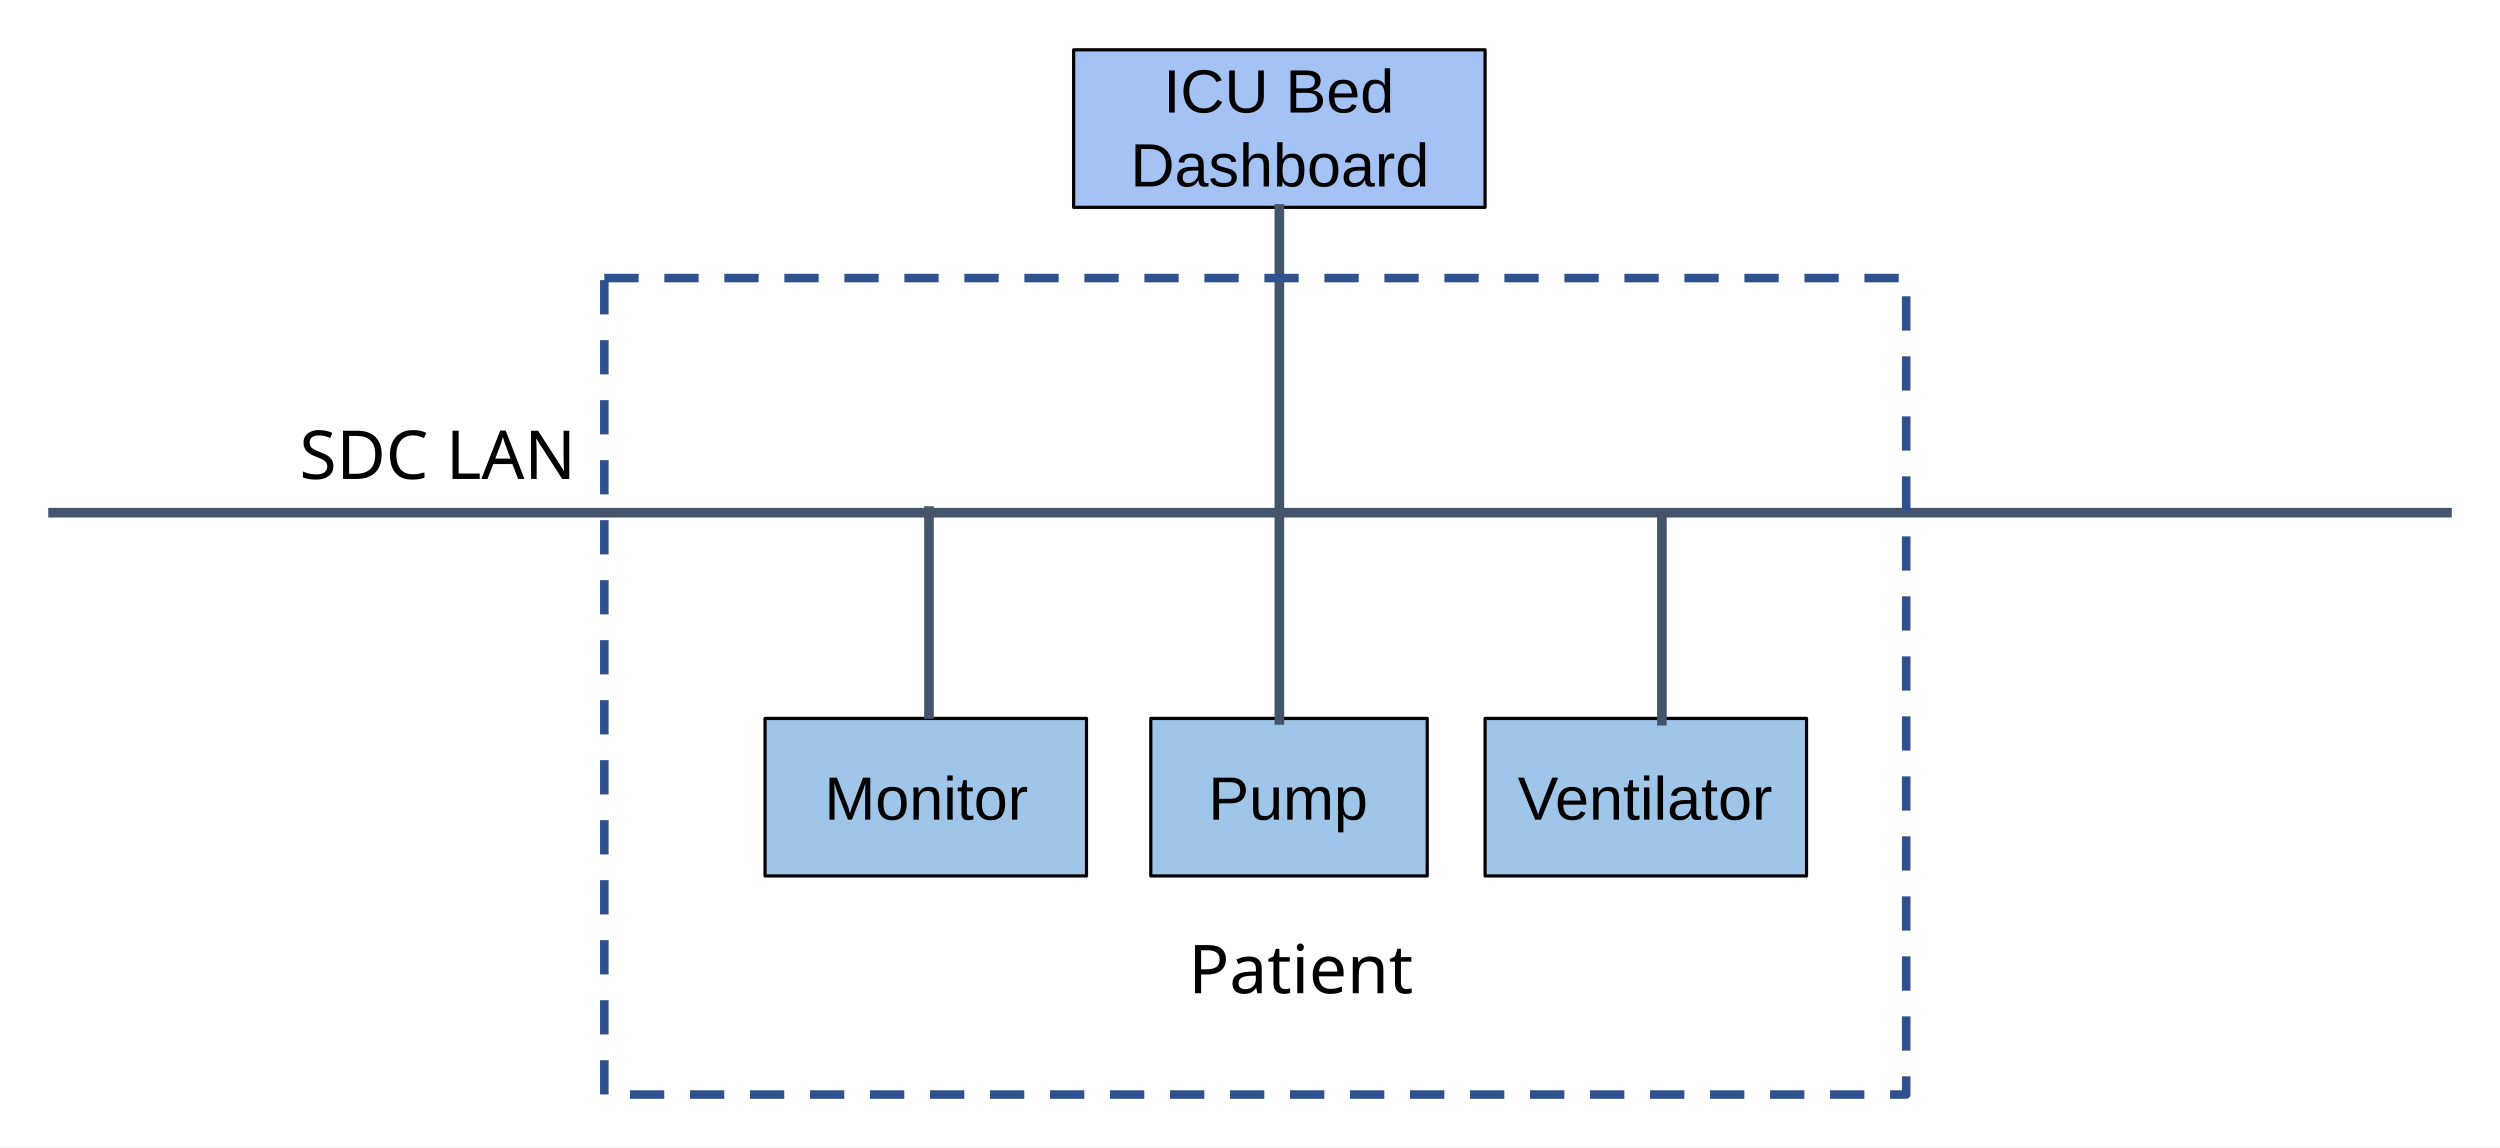
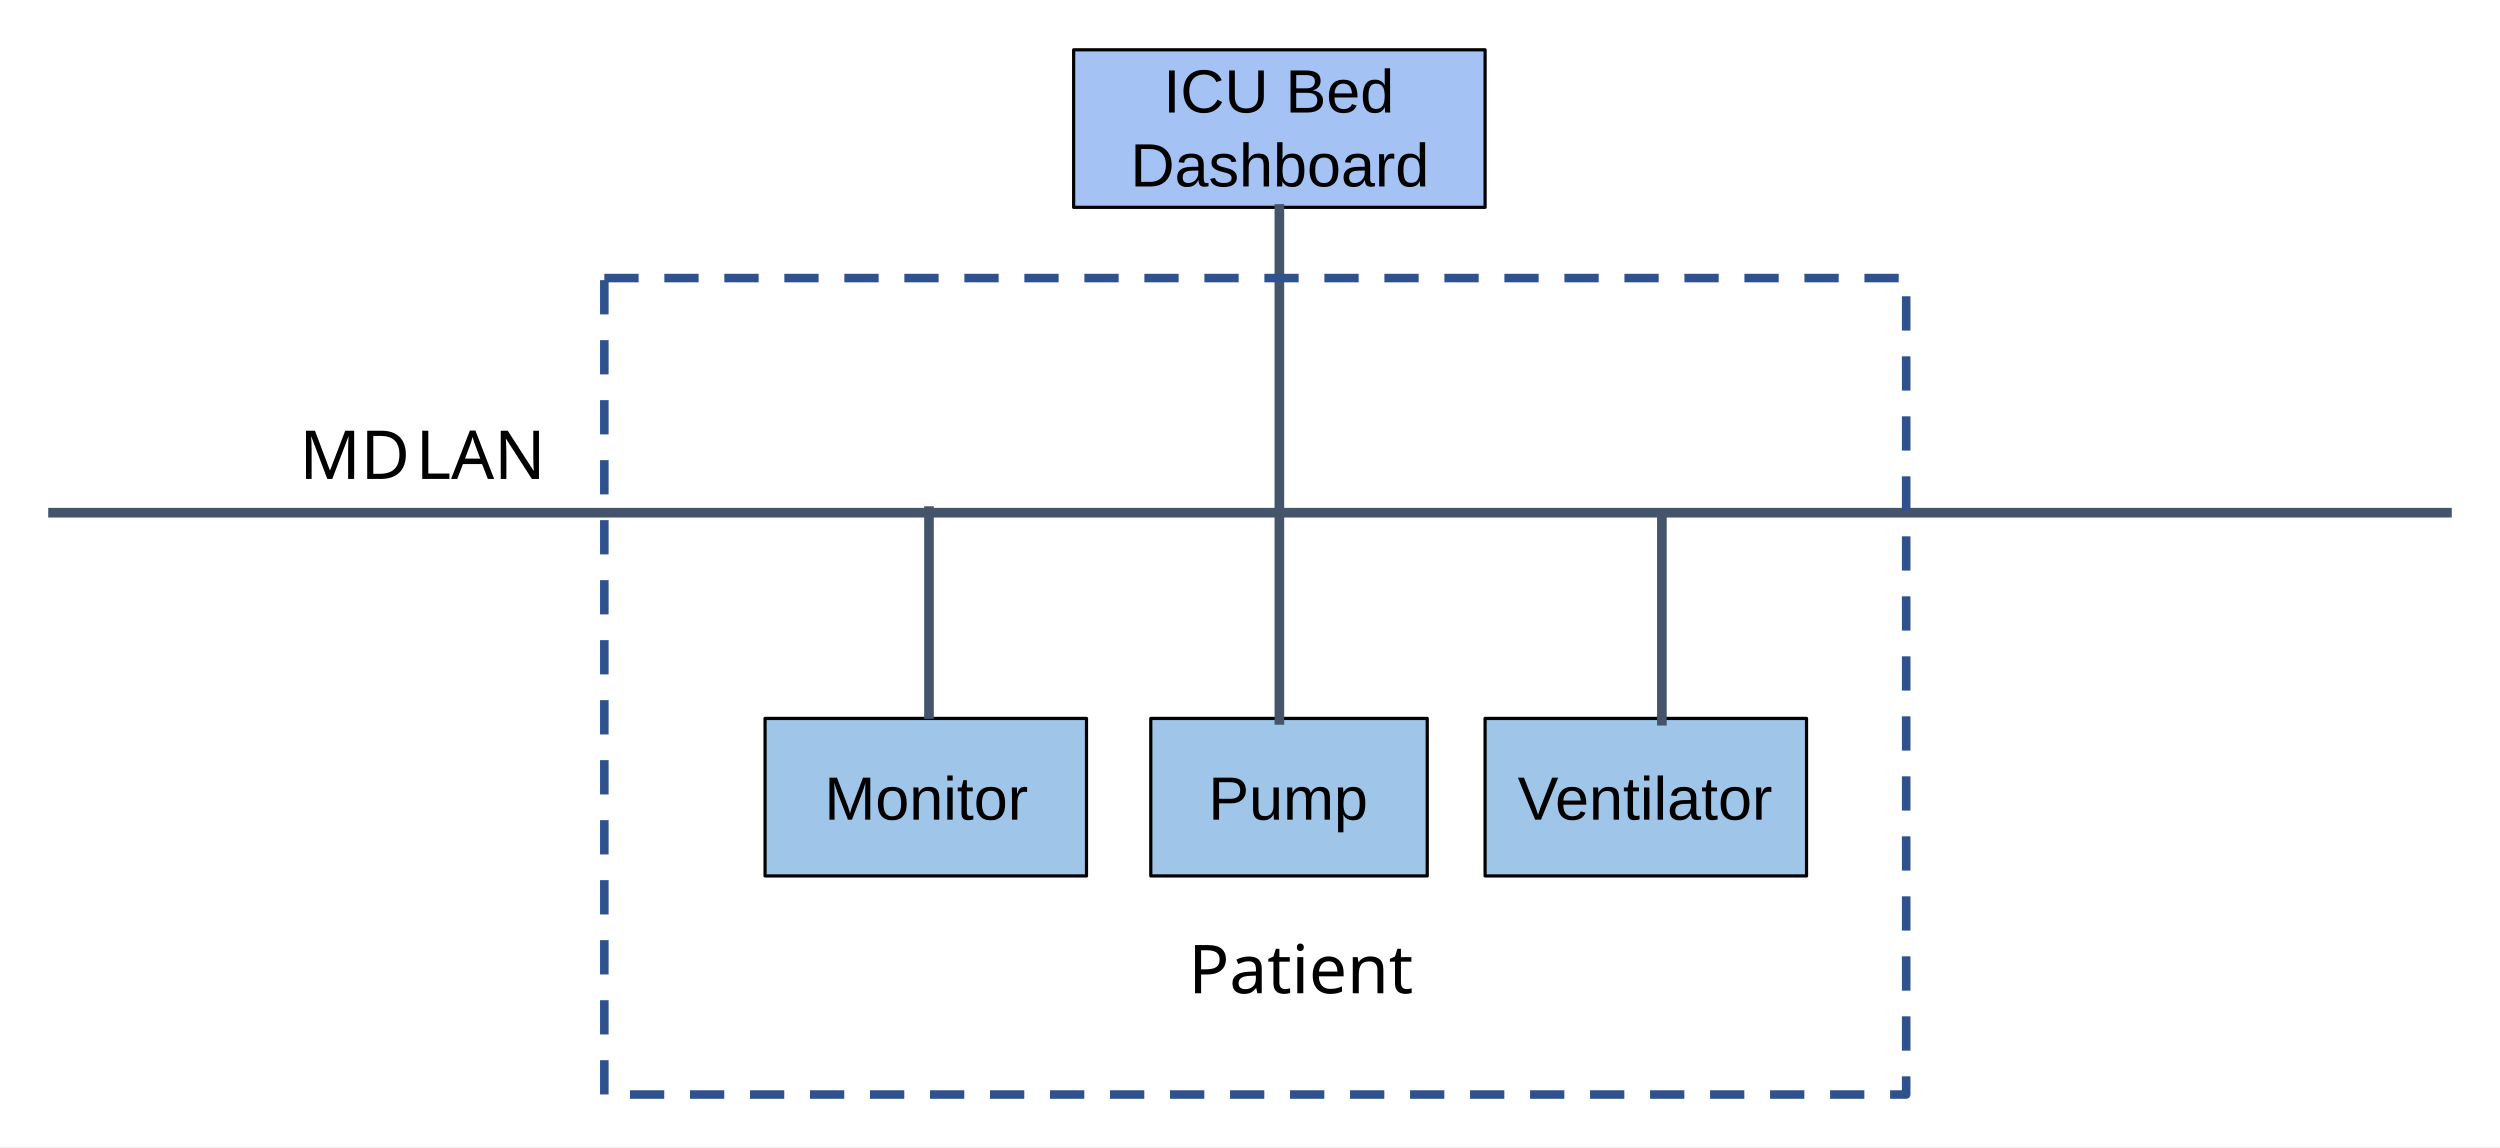
- <svg xmlns="http://www.w3.org/2000/svg" width="777.73" height="356.833" overflow="hidden" version="1.1" id="svg122">
-   <defs id="defs84">
+ <svg xmlns="http://www.w3.org/2000/svg" width="777.73" height="356.833" overflow="hidden" version="1.1" id="svg45">
+   <defs id="defs5">
    <clipPath id="clip0">
-       <rect x="0" y="0" width="1280" height="720" id="rect81" />
+       <rect x="0" y="0" width="1280" height="720" id="rect2" />
    </clipPath>
  </defs>
-   <g clip-path="url(#clip0)" id="g120" transform="translate(-258.5,-292)">
-     <rect style="fill:#ffffff" id="rect228" width="876.951" height="422.795" x="235.27" y="264.123" />
-     <text font-family="Calibri, Calibri_MSFontService, sans-serif" font-weight="400" font-size="21px" transform="translate(628.233,601)" id="text88">Patient</text>
-     <rect x="592.5" y="307.5" width="128" height="49" stroke="#000000" stroke-linejoin="round" stroke-miterlimit="10" fill="#a4c2f4" id="rect90" />
-     <text font-family="Arial, Arial_MSFontService, sans-serif" font-weight="400" font-size="19px" transform="translate(620.419,327)" id="text94">ICU Bed <tspan font-size="19px" x="-10.247" y="23" id="tspan92">Dashboard</tspan>
-     </text>
-     <rect x="496.5" y="515.5" width="100" height="49" stroke="#000000" stroke-linejoin="round" stroke-miterlimit="10" fill="#9fc5e8" id="rect96" />
-     <text font-family="Arial, Arial_MSFontService, sans-serif" font-weight="400" font-size="19px" transform="translate(514.975,547)" id="text98">Monitor</text>
-     <rect x="616.5" y="515.5" width="86" height="49" stroke="#000000" stroke-linejoin="round" stroke-miterlimit="10" fill="#9fc5e8" id="rect100" />
-     <text font-family="Arial, Arial_MSFontService, sans-serif" font-weight="400" font-size="19px" transform="translate(634.413,547)" id="text102">Pump</text>
-     <rect x="720.5" y="515.5" width="100" height="49" stroke="#000000" stroke-linejoin="round" stroke-miterlimit="10" fill="#9fc5e8" id="rect104" />
-     <text font-family="Arial, Arial_MSFontService, sans-serif" font-weight="400" font-size="19px" transform="translate(730.641,547)" id="text106">Ventilator</text>
-     <path d="m 273.5,451.5 h 747.73" stroke="#44546a" stroke-width="3" stroke-linejoin="round" stroke-miterlimit="10" fill="none" fill-rule="evenodd" id="path108" />
-     <path d="M 547.5,515.642 V 449.5" stroke="#44546a" stroke-width="3" stroke-linejoin="round" stroke-miterlimit="10" fill="none" fill-rule="evenodd" id="path110" />
-     <path d="M 0,0 1.04987e-4,161.966" stroke="#44546a" stroke-width="3" stroke-linejoin="round" stroke-miterlimit="10" fill="none" fill-rule="evenodd" transform="matrix(1,0,0,-1,656.5,517.466)" id="path112" />
-     <path d="M 775.5,517.713 V 450.5" stroke="#44546a" stroke-width="3" stroke-linejoin="round" stroke-miterlimit="10" fill="none" fill-rule="evenodd" id="path114" />
-     <text font-family="Calibri, Calibri_MSFontService, sans-serif" font-weight="400" font-size="21px" transform="translate(351.659,441)" id="text116">SDC LAN</text>
-     <rect x="446.5" y="378.5" width="405" height="254" stroke="#2f528f" stroke-width="2.667" stroke-linejoin="round" stroke-miterlimit="10" stroke-dasharray="10.667, 8" fill="none" id="rect118" />
+   <g clip-path="url(#clip0)" id="g43" transform="translate(-258.5,-292)">
+     <rect style="fill:#ffffff" id="rect93" width="857.205" height="419.31" x="228.3" y="265.285" />
+     <text font-family="Calibri, Calibri_MSFontService, sans-serif" font-weight="400" font-size="21px" transform="translate(628.233,601)" id="text9">Patient</text>
+     <rect x="592.5" y="307.5" width="128" height="49" stroke="#000000" stroke-linejoin="round" stroke-miterlimit="10" fill="#a4c2f4" id="rect11" />
+     <text font-family="Arial, Arial_MSFontService, sans-serif" font-weight="400" font-size="19px" transform="translate(620.419,327)" id="text13">ICU Bed</text>
+     <text font-family="Arial, Arial_MSFontService, sans-serif" font-weight="400" font-size="19px" transform="translate(610.173,350)" id="text15">Dashboard</text>
+     <rect x="496.5" y="515.5" width="100" height="49" stroke="#000000" stroke-linejoin="round" stroke-miterlimit="10" fill="#9fc5e8" id="rect17" />
+     <text font-family="Arial, Arial_MSFontService, sans-serif" font-weight="400" font-size="19px" transform="translate(514.975,547)" id="text19">Monitor</text>
+     <rect x="616.5" y="515.5" width="86" height="49" stroke="#000000" stroke-linejoin="round" stroke-miterlimit="10" fill="#9fc5e8" id="rect21" />
+     <text font-family="Arial, Arial_MSFontService, sans-serif" font-weight="400" font-size="19px" transform="translate(634.413,547)" id="text23">Pump</text>
+     <rect x="720.5" y="515.5" width="100" height="49" stroke="#000000" stroke-linejoin="round" stroke-miterlimit="10" fill="#9fc5e8" id="rect25" />
+     <text font-family="Arial, Arial_MSFontService, sans-serif" font-weight="400" font-size="19px" transform="translate(730.641,547)" id="text27">Ventilator</text>
+     <path d="m 273.5,451.5 h 747.73" stroke="#44546a" stroke-width="3" stroke-linejoin="round" stroke-miterlimit="10" fill="none" fill-rule="evenodd" id="path29" />
+     <path d="M 547.5,515.642 V 449.5" stroke="#44546a" stroke-width="3" stroke-linejoin="round" stroke-miterlimit="10" fill="none" fill-rule="evenodd" id="path31" />
+     <path d="M 0,0 1.04987e-4,161.966" stroke="#44546a" stroke-width="3" stroke-linejoin="round" stroke-miterlimit="10" fill="none" fill-rule="evenodd" transform="matrix(1,0,0,-1,656.5,517.466)" id="path33" />
+     <path d="M 775.5,517.713 V 450.5" stroke="#44546a" stroke-width="3" stroke-linejoin="round" stroke-miterlimit="10" fill="none" fill-rule="evenodd" id="path35" />
+     <text font-family="Calibri, Calibri_MSFontService, sans-serif" font-weight="400" font-size="21px" transform="translate(351.659,441)" id="text37">MD</text>
+     <text font-family="Calibri, Calibri_MSFontService, sans-serif" font-weight="400" font-size="21px" transform="translate(387.825,441)" id="text39">LAN</text>
+     <rect x="446.5" y="378.5" width="405" height="254" stroke="#2f528f" stroke-width="2.667" stroke-linejoin="round" stroke-miterlimit="10" stroke-dasharray="10.667, 8" fill="none" id="rect41" />
  </g>
</svg>
